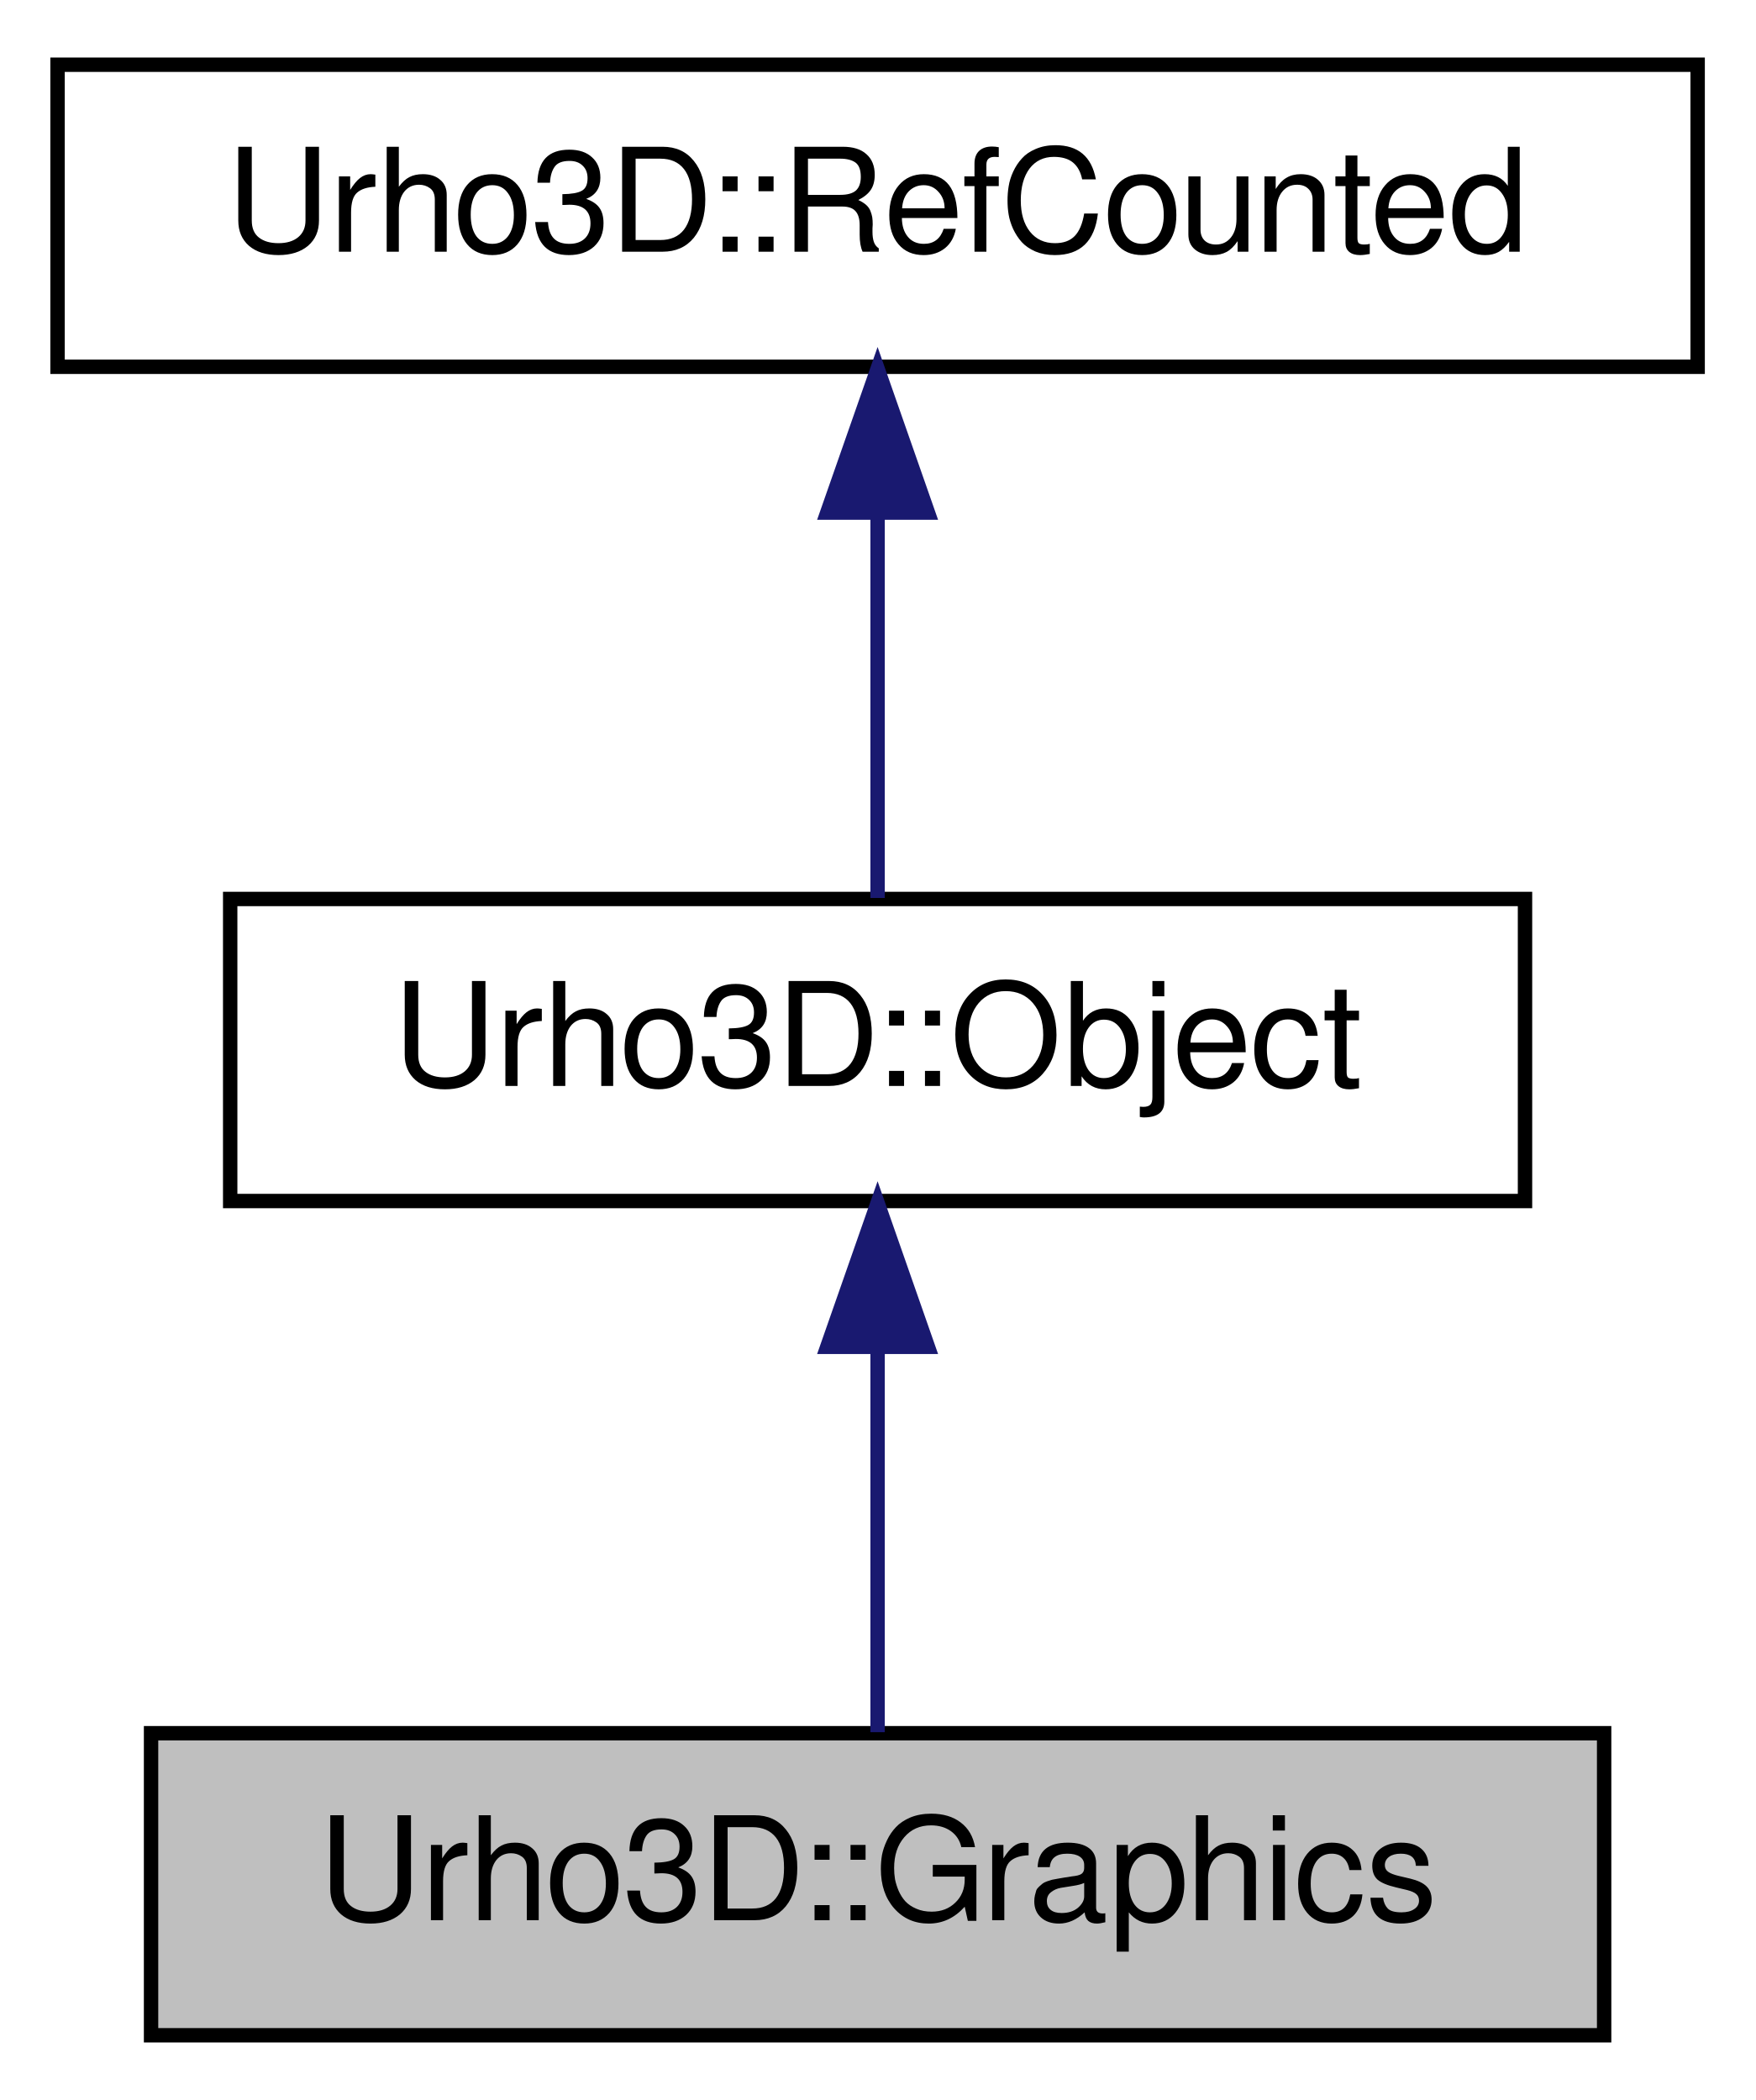
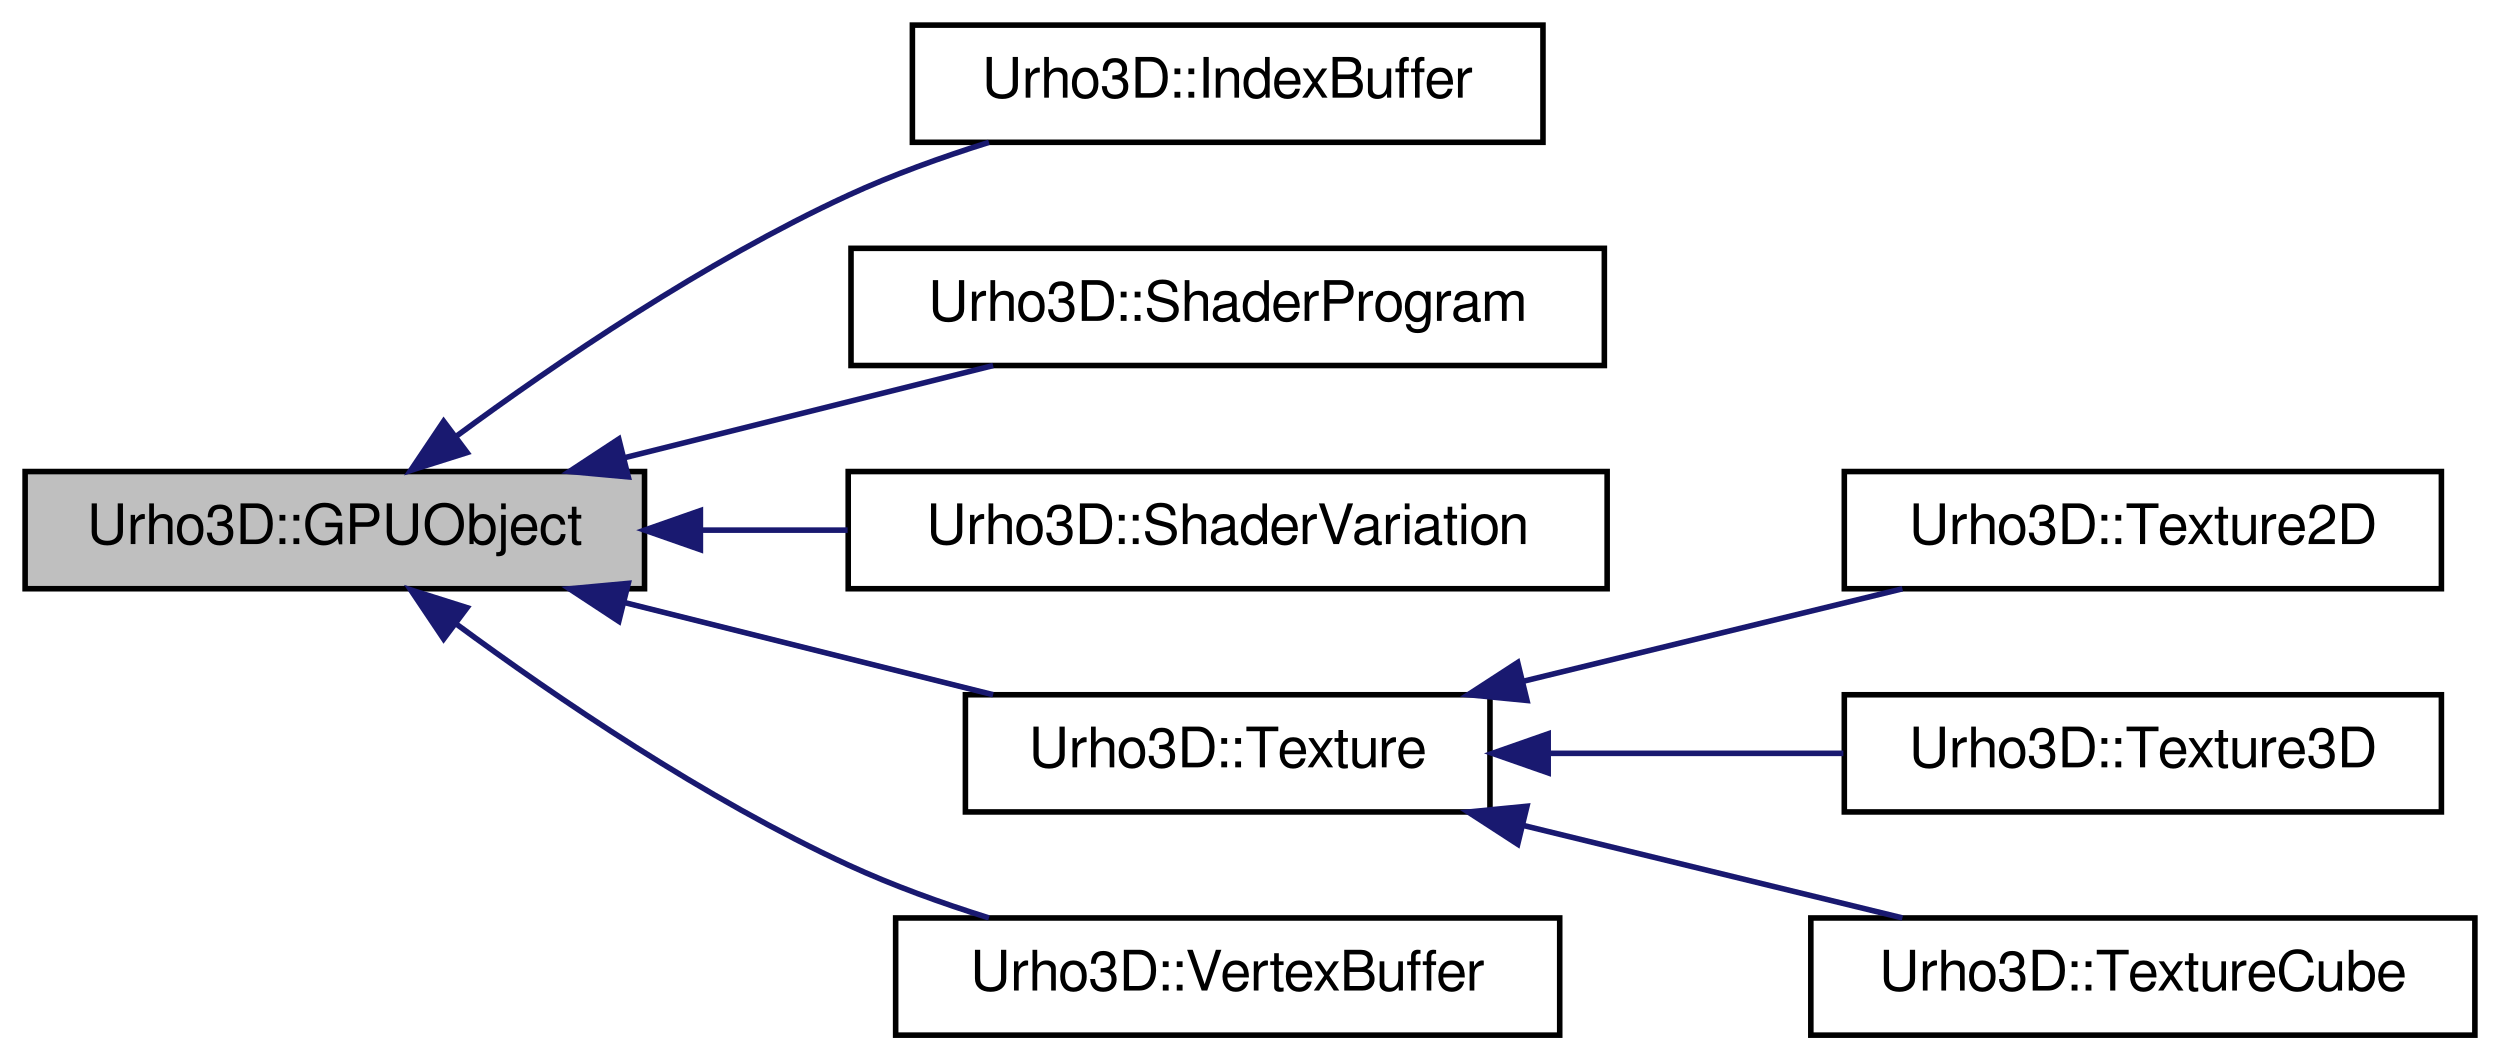
- <svg xmlns="http://www.w3.org/2000/svg" xmlns:xlink="http://www.w3.org/1999/xlink" width="122pt" height="146pt" viewBox="0.00 0.00 122.00 146.00">
-   <g id="graph1" class="graph" transform="scale(1 1) rotate(0) translate(4 142)">
+ <svg xmlns="http://www.w3.org/2000/svg" xmlns:xlink="http://www.w3.org/1999/xlink" width="448pt" height="190pt" viewBox="0.00 0.00 448.00 190.00">
+   <g id="graph1" class="graph" transform="scale(1 1) rotate(0) translate(4 186)">
    <g id="node1" class="node">
-       <polygon fill="#bfbfbf" stroke="black" points="6.5,-0.5 6.5,-21.5 107.5,-21.5 107.5,-0.5 6.5,-0.5" />
-       <text text-anchor="middle" x="57" y="-8.5" font-family="FreeSans" font-size="10.00">Urho3D::Graphics</text>
+       <polygon fill="#bfbfbf" stroke="black" points="0.5,-80.5 0.5,-101.5 111.5,-101.5 111.5,-80.5 0.5,-80.5" />
+       <text text-anchor="middle" x="56" y="-88.5" font-family="FreeSans" font-size="10.00">Urho3D::GPUObject</text>
    </g>
-     <g id="node2" class="node">
-       <a xlink:href="a00208.html" target="_top" xlink:title="Base class for objects with type identification, subsystem access and event sending/receiving capabil...">
-         <polygon fill="none" stroke="black" points="12,-58.5 12,-79.5 102,-79.5 102,-58.5 12,-58.5" />
-         <text text-anchor="middle" x="57" y="-66.5" font-family="FreeSans" font-size="10.00">Urho3D::Object</text>
+     <g id="node3" class="node">
+       <a xlink:href="a00156.html" target="_top" xlink:title="Hardware index buffer.">
+         <polygon fill="none" stroke="black" points="159.5,-160.5 159.5,-181.5 272.5,-181.5 272.5,-160.5 159.5,-160.5" />
+         <text text-anchor="middle" x="216" y="-168.5" font-family="FreeSans" font-size="10.00">Urho3D::IndexBuffer</text>
      </a>
    </g>
    <g id="edge2" class="edge">
-       <path fill="none" stroke="midnightblue" d="M57,-48.191C57,-39.168 57,-28.994 57,-21.571" />
-       <polygon fill="midnightblue" stroke="midnightblue" points="53.5,-48.362 57,-58.362 60.5,-48.362 53.5,-48.362" />
+       <path fill="none" stroke="midnightblue" d="M77.691,-107.768C95.694,-121.023 122.403,-139.199 148,-151 155.934,-154.658 164.698,-157.825 173.221,-160.493" />
+       <polygon fill="midnightblue" stroke="midnightblue" points="79.697,-104.898 69.595,-101.705 75.501,-110.501 79.697,-104.898" />
    </g>
-     <g id="node4" class="node">
-       <a xlink:href="a00246.html" target="_top" xlink:title="Base class for intrusively reference-counted objects. These are noncopyable and non-assignable.">
-         <polygon fill="none" stroke="black" points="0,-116.5 0,-137.5 114,-137.5 114,-116.5 0,-116.5" />
-         <text text-anchor="middle" x="57" y="-124.5" font-family="FreeSans" font-size="10.00">Urho3D::RefCounted</text>
+     <g id="node5" class="node">
+       <a xlink:href="a00277.html" target="_top" xlink:title="Linked shader program on the GPU.">
+         <polygon fill="none" stroke="black" points="148.5,-120.5 148.5,-141.5 283.5,-141.5 283.5,-120.5 148.5,-120.5" />
+         <text text-anchor="middle" x="216" y="-128.5" font-family="FreeSans" font-size="10.00">Urho3D::ShaderProgram</text>
      </a>
    </g>
    <g id="edge4" class="edge">
-       <path fill="none" stroke="midnightblue" d="M57,-106.191C57,-97.168 57,-86.994 57,-79.571" />
-       <polygon fill="midnightblue" stroke="midnightblue" points="53.5,-106.362 57,-116.362 60.5,-106.362 53.5,-106.362" />
+       <path fill="none" stroke="midnightblue" d="M107.934,-103.984C129.308,-109.327 153.743,-115.436 173.965,-120.491" />
+       <polygon fill="midnightblue" stroke="midnightblue" points="108.588,-100.539 98.038,-101.51 106.891,-107.33 108.588,-100.539" />
+     </g>
+     <g id="node7" class="node">
+       <a xlink:href="a00278.html" target="_top" xlink:title="Vertex or pixel shader on the GPU.">
+         <polygon fill="none" stroke="black" points="148,-80.5 148,-101.5 284,-101.5 284,-80.5 148,-80.5" />
+         <text text-anchor="middle" x="216" y="-88.5" font-family="FreeSans" font-size="10.00">Urho3D::ShaderVariation</text>
+       </a>
+     </g>
+     <g id="edge6" class="edge">
+       <path fill="none" stroke="midnightblue" d="M121.57,-91C130.253,-91 139.17,-91 147.894,-91" />
+       <polygon fill="midnightblue" stroke="midnightblue" points="121.511,-87.5 111.511,-91 121.511,-94.5 121.511,-87.5" />
+     </g>
+     <g id="node9" class="node">
+       <a xlink:href="a00311.html" target="_top" xlink:title="Base class for texture resources.">
+         <polygon fill="none" stroke="black" points="169,-40.5 169,-61.5 263,-61.5 263,-40.5 169,-40.5" />
+         <text text-anchor="middle" x="216" y="-48.5" font-family="FreeSans" font-size="10.00">Urho3D::Texture</text>
+       </a>
+     </g>
+     <g id="edge8" class="edge">
+       <path fill="none" stroke="midnightblue" d="M107.934,-78.016C129.308,-72.673 153.743,-66.564 173.965,-61.509" />
+       <polygon fill="midnightblue" stroke="midnightblue" points="106.891,-74.669 98.038,-80.49 108.588,-81.46 106.891,-74.669" />
+     </g>
+     <g id="node17" class="node">
+       <a xlink:href="a00336.html" target="_top" xlink:title="Hardware vertex buffer.">
+         <polygon fill="none" stroke="black" points="156.5,-0.5 156.5,-21.5 275.5,-21.5 275.5,-0.5 156.5,-0.5" />
+         <text text-anchor="middle" x="216" y="-8.5" font-family="FreeSans" font-size="10.00">Urho3D::VertexBuffer</text>
+       </a>
+     </g>
+     <g id="edge16" class="edge">
+       <path fill="none" stroke="midnightblue" d="M77.691,-74.232C95.694,-60.977 122.403,-42.801 148,-31 155.934,-27.342 164.698,-24.175 173.221,-21.507" />
+       <polygon fill="midnightblue" stroke="midnightblue" points="75.501,-71.499 69.595,-80.295 79.697,-77.102 75.501,-71.499" />
+     </g>
+     <g id="node11" class="node">
+       <a xlink:href="a00312.html" target="_top" xlink:title="2D texture resource.">
+         <polygon fill="none" stroke="black" points="326.5,-80.5 326.5,-101.5 433.5,-101.5 433.5,-80.5 326.5,-80.5" />
+         <text text-anchor="middle" x="380" y="-88.5" font-family="FreeSans" font-size="10.00">Urho3D::Texture2D</text>
+       </a>
+     </g>
+     <g id="edge10" class="edge">
+       <path fill="none" stroke="midnightblue" d="M268.935,-63.911C290.914,-69.272 316.093,-75.413 336.914,-80.491" />
+       <polygon fill="midnightblue" stroke="midnightblue" points="269.634,-60.479 259.089,-61.51 267.975,-67.279 269.634,-60.479" />
+     </g>
+     <g id="node13" class="node">
+       <a xlink:href="a00313.html" target="_top" xlink:title="3D texture resource.">
+         <polygon fill="none" stroke="black" points="326.5,-40.5 326.5,-61.5 433.5,-61.5 433.5,-40.5 326.5,-40.5" />
+         <text text-anchor="middle" x="380" y="-48.5" font-family="FreeSans" font-size="10.00">Urho3D::Texture3D</text>
+       </a>
+     </g>
+     <g id="edge12" class="edge">
+       <path fill="none" stroke="midnightblue" d="M273.84,-51C290.916,-51 309.527,-51 326.329,-51" />
+       <polygon fill="midnightblue" stroke="midnightblue" points="273.436,-47.5 263.436,-51 273.436,-54.5 273.436,-47.5" />
+     </g>
+     <g id="node15" class="node">
+       <a xlink:href="a00314.html" target="_top" xlink:title="Cube texture resource.">
+         <polygon fill="none" stroke="black" points="320.5,-0.5 320.5,-21.5 439.5,-21.5 439.5,-0.5 320.5,-0.5" />
+         <text text-anchor="middle" x="380" y="-8.5" font-family="FreeSans" font-size="10.00">Urho3D::TextureCube</text>
+       </a>
+     </g>
+     <g id="edge14" class="edge">
+       <path fill="none" stroke="midnightblue" d="M268.935,-38.089C290.914,-32.728 316.093,-26.587 336.914,-21.509" />
+       <polygon fill="midnightblue" stroke="midnightblue" points="267.975,-34.721 259.089,-40.49 269.634,-41.521 267.975,-34.721" />
    </g>
  </g>
</svg>
